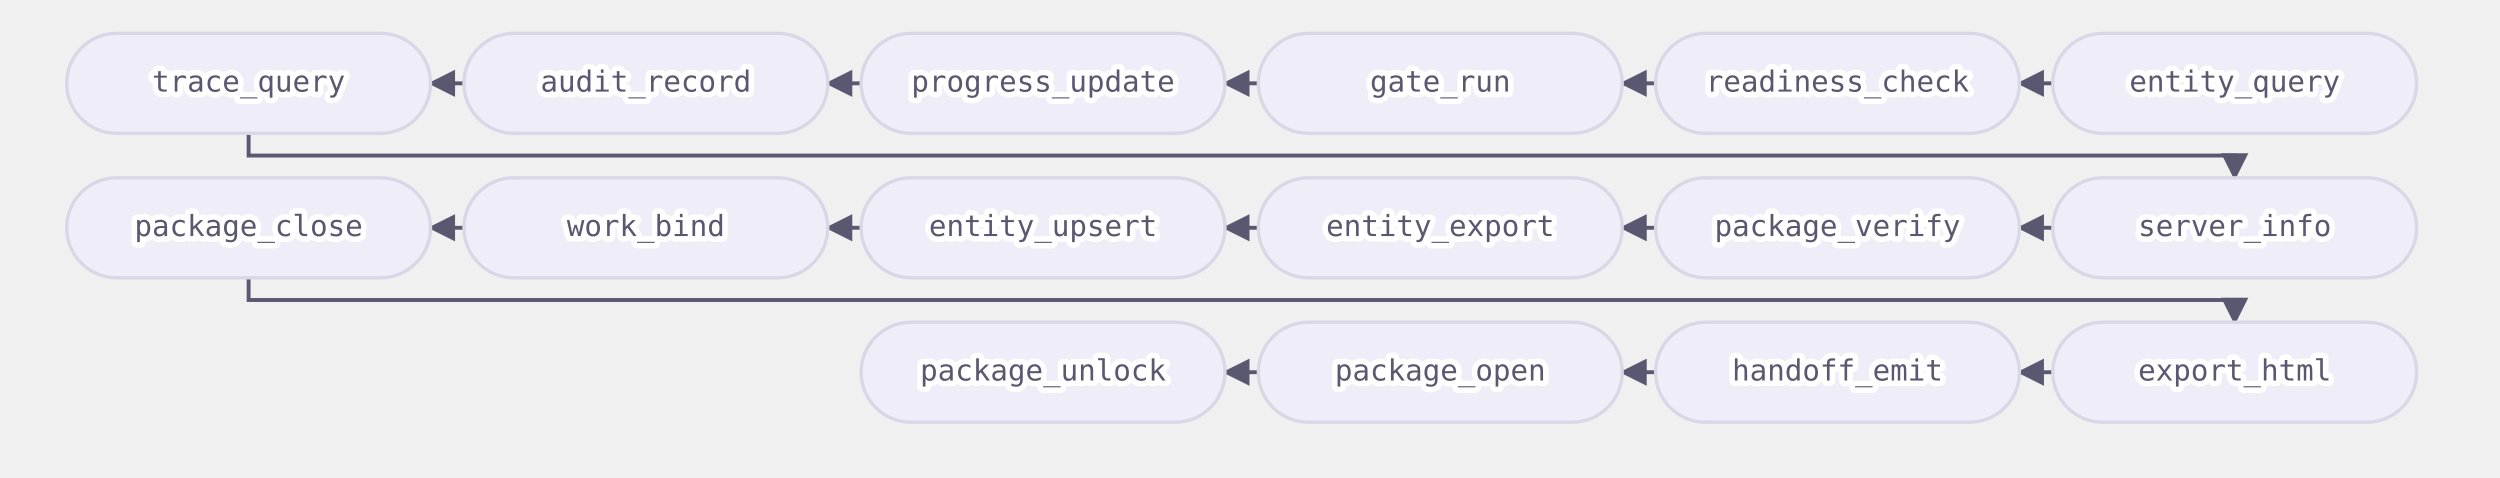
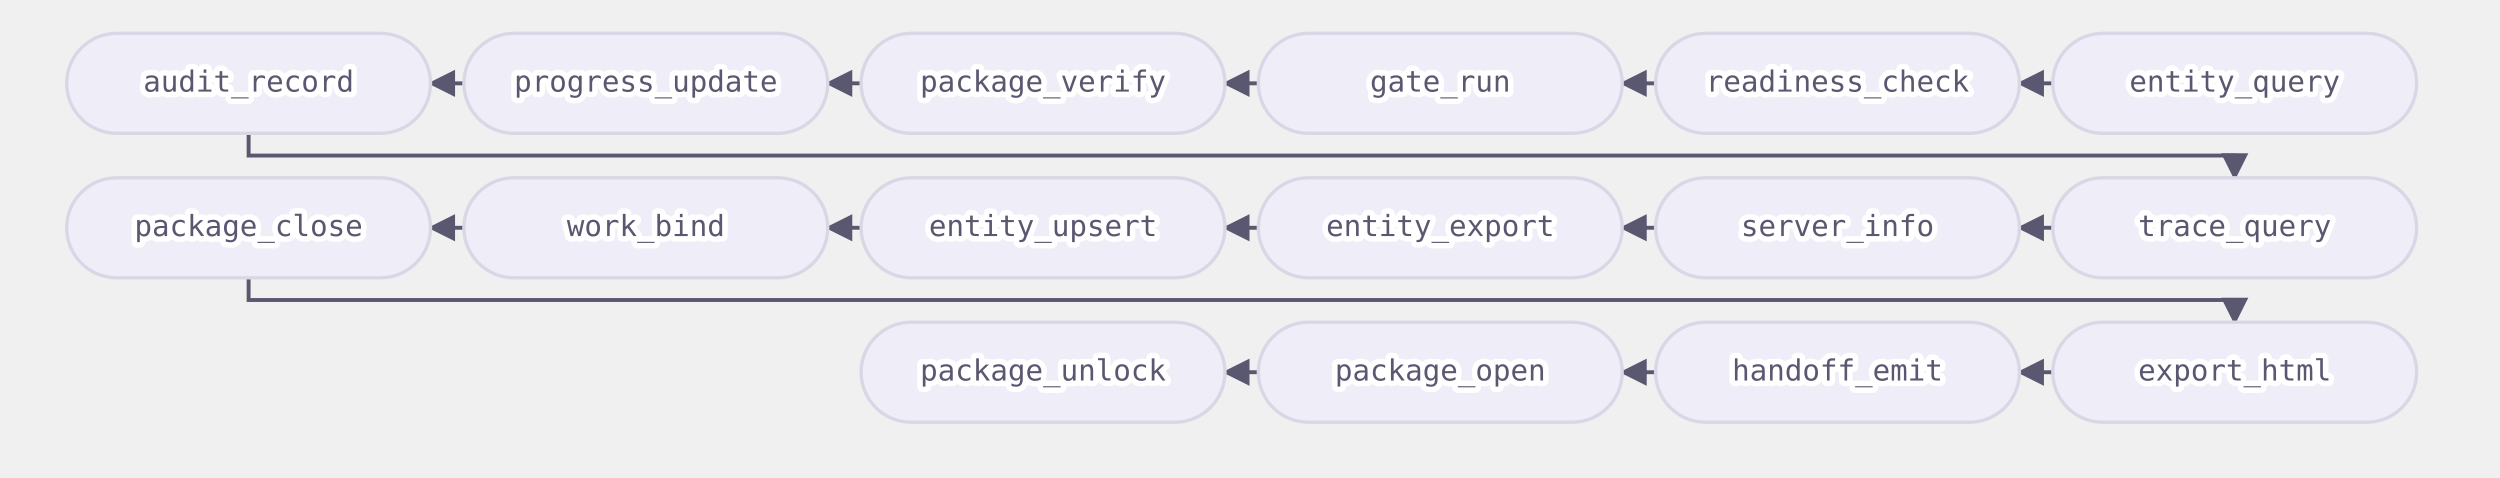
<svg xmlns="http://www.w3.org/2000/svg" class="dia" lang="ar" viewBox="0 0 900 172" width="900" height="172" role="img" aria-label="الأدوات التي يسمّيها نص المهارة، بترتيب أول ذكر، وSTOP حيث يعلّم النص توقّف مراسم بخط عريض.">
  <style>svg{font-family:"Noto Naskh Arabic", "Segoe UI", Tahoma, serif;color:#1b1a24;direction:rtl}text{fill:currentColor}.box{fill:#efedf7;stroke:#d9d6e6;stroke-width:1.2}.box.acc{fill:#ebe7fb;stroke:#5b3fd6}.box.good{fill:#e0efe6;stroke:#1f8a4c}.box.bad{fill:#f8e7e7;stroke:#c23b36}.box.warn{fill:#f3ebdd;stroke:#a8700f}.box.frame{fill:none;stroke:#d9d6e6;stroke-dasharray:5 4}.frame .lbl{fill:#5a5770}.edge{fill:none;stroke:#5a5770;stroke-width:1.4}.edge.acc{stroke:#5b3fd6;stroke-width:1.8}.edge.loop{stroke-dasharray:4 3}.lbl{font-size:12px}.lbl.small{font-size:10.5px;fill:#5a5770;paint-order:stroke fill;stroke:#ffffff;stroke-width:4px;stroke-linejoin:round}.lbl.strong{font-weight:600;font-size:13px}.num{font-family:Consolas, Menlo, monospace;font-size:11px;direction:ltr;unicode-bidi:isolate}.arrow{fill:#5a5770}.arrow.acc{fill:#5b3fd6}</style>
  <defs>
    <marker id="ar-skill-package-writes-ar" viewBox="0 0 10 10" refX="9" refY="5" markerWidth="7" markerHeight="7" orient="auto-start-reverse">
      <path d="M0 0L10 5L0 10z" class="arrow" />
    </marker>
    <marker id="ara-skill-package-writes-ar" viewBox="0 0 10 10" refX="9" refY="5" markerWidth="7" markerHeight="7" orient="auto-start-reverse">
      <path d="M0 0L10 5L0 10z" class="arrow acc" />
    </marker>
  </defs>
  <path class="edge  draw" marker-end="url(#ar-skill-package-writes-ar)" d="M739.0 30.0 L727.0 30.0" />
  <path class="edge  draw" marker-end="url(#ar-skill-package-writes-ar)" d="M596.0 30.0 L584.0 30.0" />
  <path class="edge  draw" marker-end="url(#ar-skill-package-writes-ar)" d="M453.0 30.0 L441.0 30.0" />
  <path class="edge  draw" marker-end="url(#ar-skill-package-writes-ar)" d="M310.0 30.0 L298.0 30.0" />
  <path class="edge  draw" marker-end="url(#ar-skill-package-writes-ar)" d="M167.0 30.0 L155.0 30.0" />
  <path class="edge  draw" marker-end="url(#ar-skill-package-writes-ar)" d="M89.5 48.0 L89.5 56.0 L804.5 56.0 L804.5 64.0" />
  <path class="edge  draw" marker-end="url(#ar-skill-package-writes-ar)" d="M739.0 82.0 L727.0 82.0" />
  <path class="edge  draw" marker-end="url(#ar-skill-package-writes-ar)" d="M596.0 82.0 L584.0 82.0" />
  <path class="edge  draw" marker-end="url(#ar-skill-package-writes-ar)" d="M453.0 82.0 L441.0 82.0" />
  <path class="edge  draw" marker-end="url(#ar-skill-package-writes-ar)" d="M310.0 82.0 L298.0 82.0" />
  <path class="edge  draw" marker-end="url(#ar-skill-package-writes-ar)" d="M167.0 82.0 L155.0 82.0" />
  <path class="edge  draw" marker-end="url(#ar-skill-package-writes-ar)" d="M89.5 100.0 L89.5 108.0 L804.5 108.0 L804.5 116.0" />
  <path class="edge  draw" marker-end="url(#ar-skill-package-writes-ar)" d="M739.0 134.0 L727.0 134.0" />
  <path class="edge  draw" marker-end="url(#ar-skill-package-writes-ar)" d="M596.0 134.0 L584.0 134.0" />
  <path class="edge  draw" marker-end="url(#ar-skill-package-writes-ar)" d="M453.0 134.0 L441.0 134.0" />
  <g data-key="t0">
    <rect class="box pill" x="739.0" y="12" width="131" height="36" rx="18.0" />
    <text class="lbl num small" x="804.5" y="30.0" text-anchor="middle" dominant-baseline="middle" style="direction:ltr;unicode-bidi:isolate">⁦entity_query⁩</text>
  </g>
  <g data-key="t1">
    <rect class="box pill" x="596.0" y="12" width="131" height="36" rx="18.0" />
    <text class="lbl num small" x="661.5" y="30.0" text-anchor="middle" dominant-baseline="middle" style="direction:ltr;unicode-bidi:isolate">⁦readiness_check⁩</text>
  </g>
  <g data-key="t2">
    <rect class="box pill" x="453.0" y="12" width="131" height="36" rx="18.0" />
    <text class="lbl num small" x="518.5" y="30.0" text-anchor="middle" dominant-baseline="middle" style="direction:ltr;unicode-bidi:isolate">⁦gate_run⁩</text>
  </g>
  <g data-key="t3">
    <rect class="box pill" x="310.0" y="12" width="131" height="36" rx="18.0" />
-     <text class="lbl num small" x="375.5" y="30.0" text-anchor="middle" dominant-baseline="middle" style="direction:ltr;unicode-bidi:isolate">⁦progress_update⁩</text>
+     <text class="lbl num small" x="375.5" y="30.0" text-anchor="middle" dominant-baseline="middle" style="direction:ltr;unicode-bidi:isolate">⁦package_verify⁩</text>
  </g>
  <g data-key="t4">
    <rect class="box pill" x="167.0" y="12" width="131" height="36" rx="18.0" />
-     <text class="lbl num small" x="232.5" y="30.0" text-anchor="middle" dominant-baseline="middle" style="direction:ltr;unicode-bidi:isolate">⁦audit_record⁩</text>
+     <text class="lbl num small" x="232.5" y="30.0" text-anchor="middle" dominant-baseline="middle" style="direction:ltr;unicode-bidi:isolate">⁦progress_update⁩</text>
  </g>
  <g data-key="t5">
    <rect class="box pill" x="24.0" y="12" width="131" height="36" rx="18.0" />
-     <text class="lbl num small" x="89.5" y="30.0" text-anchor="middle" dominant-baseline="middle" style="direction:ltr;unicode-bidi:isolate">⁦trace_query⁩</text>
+     <text class="lbl num small" x="89.5" y="30.0" text-anchor="middle" dominant-baseline="middle" style="direction:ltr;unicode-bidi:isolate">⁦audit_record⁩</text>
  </g>
  <g data-key="t6">
    <rect class="box pill" x="739.0" y="64" width="131" height="36" rx="18.0" />
-     <text class="lbl num small" x="804.5" y="82.0" text-anchor="middle" dominant-baseline="middle" style="direction:ltr;unicode-bidi:isolate">⁦server_info⁩</text>
+     <text class="lbl num small" x="804.5" y="82.0" text-anchor="middle" dominant-baseline="middle" style="direction:ltr;unicode-bidi:isolate">⁦trace_query⁩</text>
  </g>
  <g data-key="t7">
    <rect class="box pill" x="596.0" y="64" width="131" height="36" rx="18.0" />
-     <text class="lbl num small" x="661.5" y="82.0" text-anchor="middle" dominant-baseline="middle" style="direction:ltr;unicode-bidi:isolate">⁦package_verify⁩</text>
+     <text class="lbl num small" x="661.5" y="82.0" text-anchor="middle" dominant-baseline="middle" style="direction:ltr;unicode-bidi:isolate">⁦server_info⁩</text>
  </g>
  <g data-key="t8">
    <rect class="box pill" x="453.0" y="64" width="131" height="36" rx="18.0" />
    <text class="lbl num small" x="518.5" y="82.0" text-anchor="middle" dominant-baseline="middle" style="direction:ltr;unicode-bidi:isolate">⁦entity_export⁩</text>
  </g>
  <g data-key="t9">
    <rect class="box pill" x="310.0" y="64" width="131" height="36" rx="18.0" />
    <text class="lbl num small" x="375.5" y="82.0" text-anchor="middle" dominant-baseline="middle" style="direction:ltr;unicode-bidi:isolate">⁦entity_upsert⁩</text>
  </g>
  <g data-key="t10">
    <rect class="box pill" x="167.0" y="64" width="131" height="36" rx="18.0" />
    <text class="lbl num small" x="232.5" y="82.0" text-anchor="middle" dominant-baseline="middle" style="direction:ltr;unicode-bidi:isolate">⁦work_bind⁩</text>
  </g>
  <g data-key="t11">
    <rect class="box pill" x="24.0" y="64" width="131" height="36" rx="18.0" />
    <text class="lbl num small" x="89.5" y="82.0" text-anchor="middle" dominant-baseline="middle" style="direction:ltr;unicode-bidi:isolate">⁦package_close⁩</text>
  </g>
  <g data-key="t12">
    <rect class="box pill" x="739.0" y="116" width="131" height="36" rx="18.0" />
    <text class="lbl num small" x="804.5" y="134.0" text-anchor="middle" dominant-baseline="middle" style="direction:ltr;unicode-bidi:isolate">⁦export_html⁩</text>
  </g>
  <g data-key="t13">
    <rect class="box pill" x="596.0" y="116" width="131" height="36" rx="18.0" />
    <text class="lbl num small" x="661.5" y="134.0" text-anchor="middle" dominant-baseline="middle" style="direction:ltr;unicode-bidi:isolate">⁦handoff_emit⁩</text>
  </g>
  <g data-key="t14">
    <rect class="box pill" x="453.0" y="116" width="131" height="36" rx="18.0" />
    <text class="lbl num small" x="518.5" y="134.0" text-anchor="middle" dominant-baseline="middle" style="direction:ltr;unicode-bidi:isolate">⁦package_open⁩</text>
  </g>
  <g data-key="t15">
    <rect class="box pill" x="310.0" y="116" width="131" height="36" rx="18.0" />
    <text class="lbl num small" x="375.5" y="134.0" text-anchor="middle" dominant-baseline="middle" style="direction:ltr;unicode-bidi:isolate">⁦package_unlock⁩</text>
  </g>
</svg>
